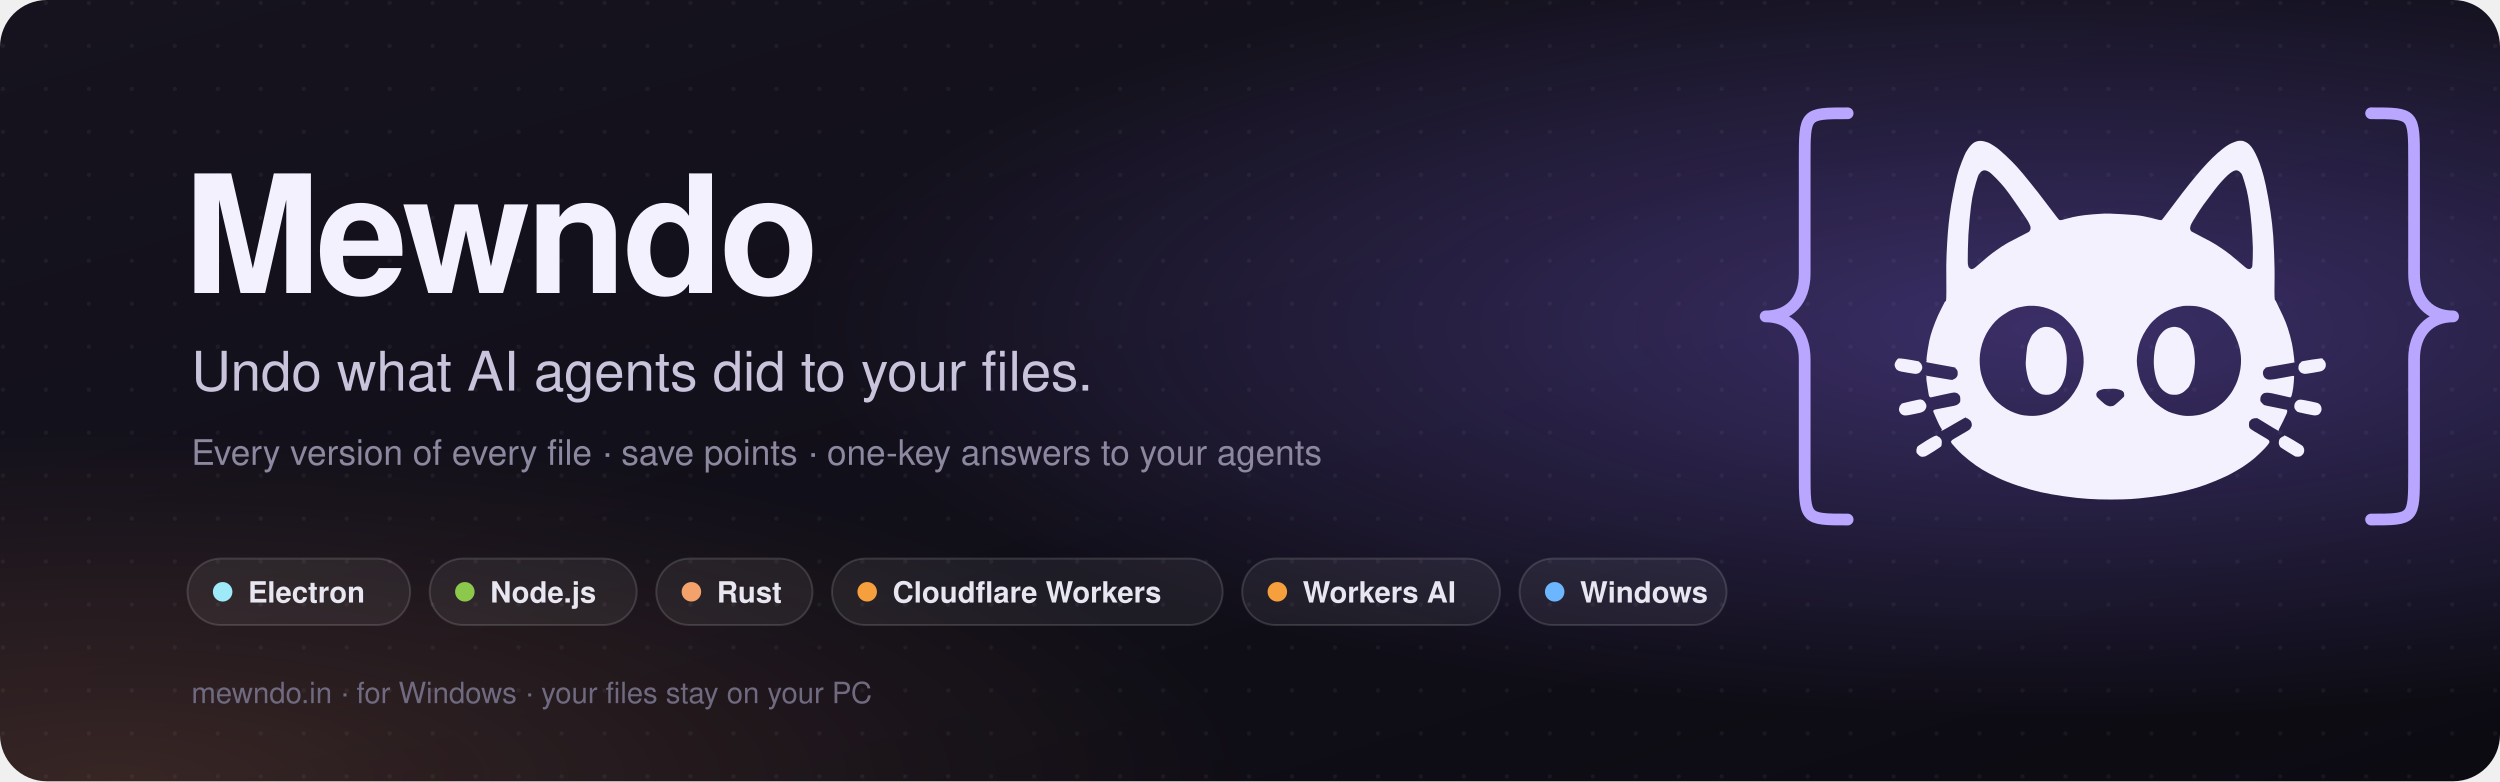
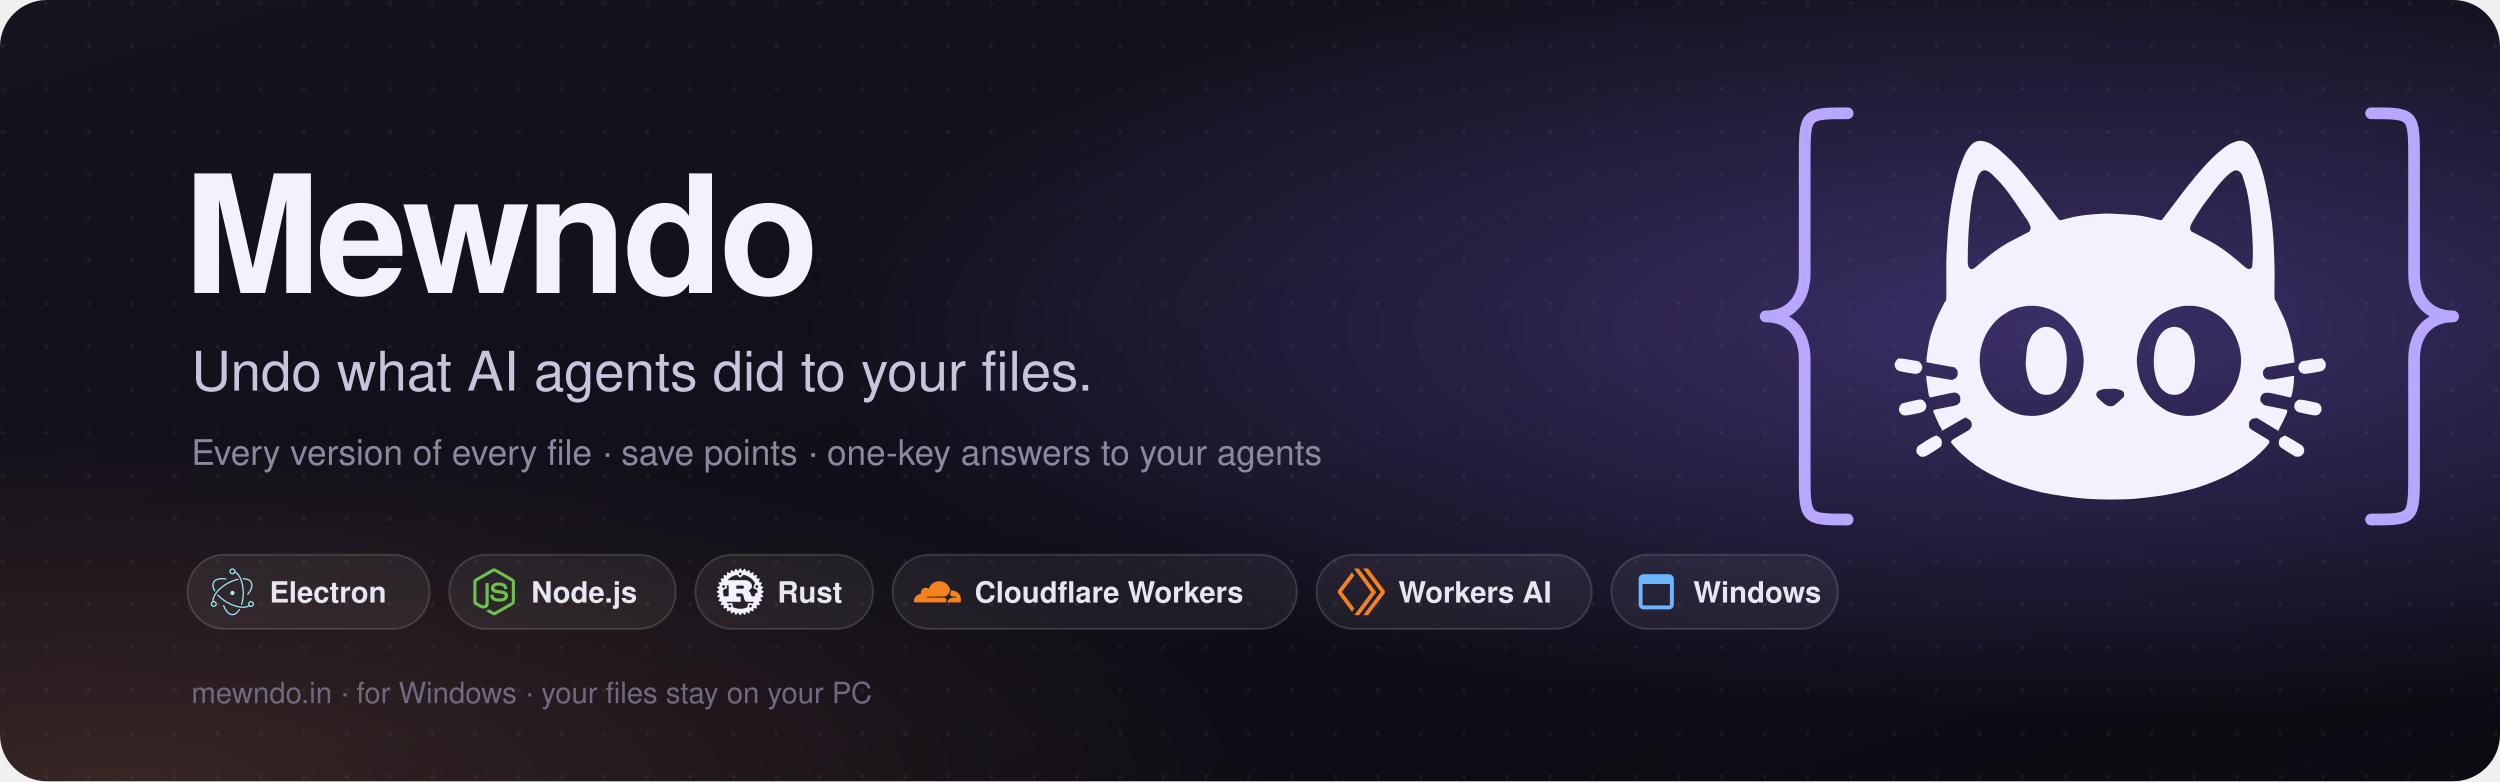
<svg xmlns="http://www.w3.org/2000/svg" width="1280" height="400" viewBox="0 0 1280 400" role="img" aria-label="Mewndo: undo what AI agents did to your files. Built with Electron, Node.js, Rust, Cloudflare Workers and Workers AI, for Windows.">
  <defs>
    <linearGradient id="bg" x1="0" y1="0" x2="1" y2="1">
      <stop offset="0" stop-color="#16131f" />
      <stop offset="1" stop-color="#0c0b12" />
    </linearGradient>
    <radialGradient id="glow" cx="0.82" cy="0.42" r="0.5">
      <stop offset="0" stop-color="#8b6cff" stop-opacity="0.35" />
      <stop offset="1" stop-color="#8b6cff" stop-opacity="0" />
    </radialGradient>
    <radialGradient id="glow2" cx="0.05" cy="1" r="0.45">
      <stop offset="0" stop-color="#ff9a62" stop-opacity="0.16" />
      <stop offset="1" stop-color="#ff9a62" stop-opacity="0" />
    </radialGradient>
    <pattern id="dots" width="22" height="22" patternUnits="userSpaceOnUse">
      <circle cx="1.5" cy="1.5" r="1.1" fill="#ffffff" fill-opacity="0.05" />
    </pattern>
  </defs>
  <rect width="1280" height="400" rx="24" fill="url(#bg)" />
  <rect width="1280" height="400" rx="24" fill="url(#dots)" />
  <rect width="1280" height="400" rx="24" fill="url(#glow)" />
  <rect width="1280" height="400" rx="24" fill="url(#glow2)" />
  <g transform="translate(968 58)">
    <path d="M-22 0 C-44 0 -44 0 -44 24 L-44 82 C-44 96 -52 104 -64 104 C-52 104 -44 112 -44 126 L-44 184 C-44 208 -44 208 -22 208" fill="none" stroke="#b9a6ff" stroke-width="6" stroke-linecap="round" stroke-linejoin="round" />
    <path d="M246 0 C268 0 268 0 268 24 L268 82 C268 96 276 104 288 104 C276 104 268 112 268 126 L268 184 C268 208 268 208 246 208" fill="none" stroke="#b9a6ff" stroke-width="6" stroke-linecap="round" stroke-linejoin="round" />
    <g transform="translate(0 0) translate(0 12) scale(0.22)" fill="#f4f1ff">
      <path fill-rule="evenodd" d="M907.0 701.5C905.2 703.2 904.6 704.8 904.0 707.0C903.4 709.2 903.2 712.4 903.5 714.5C903.8 716.6 904.4 717.8 905.5 719.5C906.6 721.2 904.6 720.8 910.0 724.5C915.4 728.2 932.3 738.7 938.0 742.0C943.7 745.3 941.5 744.2 944.0 744.5C946.5 744.8 950.4 744.9 953.0 744.0C955.6 743.1 958.0 740.7 959.5 739.0C961.0 737.3 961.5 735.8 962.0 734.0C962.5 732.2 962.7 730.2 962.5 728.5C962.3 726.8 962.2 725.4 961.0 723.5C959.8 721.6 961.7 721.4 955.0 717.0C948.3 712.6 927.8 700.3 921.0 697.0C914.2 693.7 916.8 696.2 914.5 697.0C912.2 697.8 908.8 699.8 907.0 701.5ZM116.5 702.5C115.2 700.8 113.5 698.9 111.0 698.0C108.5 697.1 108.9 693.7 101.5 697.0C94.1 700.3 73.2 713.3 66.5 718.0C59.8 722.7 62.1 722.7 61.0 725.0C59.9 727.3 59.9 730.0 60.0 732.0C60.1 734.0 59.9 735.0 61.5 737.0C63.1 739.0 66.8 742.8 69.5 744.0C72.2 745.2 75.1 745.1 78.0 744.5C80.9 743.9 80.9 744.1 87.0 740.5C93.1 736.9 109.2 726.9 114.5 723.0C119.8 719.1 117.8 719.5 118.5 717.0C119.2 714.5 119.3 710.4 119.0 708.0C118.7 705.6 117.8 704.2 116.5 702.5ZM940.5 621.0C939.5 623.5 939.3 627.2 939.5 629.5C939.7 631.8 940.5 632.9 941.5 634.5C942.5 636.1 943.9 637.8 945.5 639.0C947.1 640.2 944.9 640.0 951.0 641.5C957.1 643.0 975.2 646.9 982.0 648.0C988.8 649.1 989.3 648.5 992.0 648.0C994.7 647.5 996.2 646.8 998.0 645.0C999.8 643.2 1001.8 639.9 1002.5 637.5C1003.2 635.1 1002.8 632.5 1002.5 630.5C1002.2 628.5 1001.2 626.8 1000.5 625.5C999.8 624.2 999.6 623.6 998.0 622.5C996.4 621.4 996.9 620.6 991.0 619.0C985.1 617.4 969.0 614.2 962.5 613.0C956.0 611.8 954.8 611.8 952.0 612.0C949.2 612.2 947.4 613.0 945.5 614.5C943.6 616.0 941.5 618.5 940.5 621.0ZM82.5 622.5C81.5 620.0 78.8 616.2 77.0 614.5C75.2 612.8 73.6 612.4 71.5 612.0C69.4 611.6 71.5 610.7 64.5 612.0C57.5 613.3 36.2 618.2 29.5 620.0C22.8 621.8 25.9 621.8 24.5 623.0C23.1 624.2 21.8 625.3 21.0 627.5C20.2 629.7 19.2 633.4 19.5 636.0C19.8 638.6 21.3 641.2 22.5 643.0C23.7 644.8 25.0 645.6 26.5 646.5C28.0 647.4 29.0 648.2 31.5 648.5C34.0 648.8 35.8 648.9 41.5 648.0C47.2 647.1 60.6 644.2 66.0 643.0C71.4 641.8 71.8 641.6 74.0 640.5C76.2 639.4 78.0 638.3 79.5 636.5C81.0 634.7 82.5 631.8 83.0 629.5C83.5 627.2 83.5 625.0 82.5 622.5ZM1012.5 527.5C1012.1 525.4 1011.1 523.6 1010.0 522.0C1008.9 520.4 1007.6 519.0 1006.0 518.0C1004.4 517.0 1008.0 515.3 1000.5 516.0C993.0 516.7 968.6 520.5 961.0 522.0C953.4 523.5 956.8 523.7 955.0 525.0C953.2 526.3 951.5 527.7 950.5 530.0C949.5 532.3 948.8 536.3 949.0 539.0C949.2 541.7 950.8 544.2 952.0 546.0C953.2 547.8 954.4 548.6 956.0 549.5C957.6 550.4 959.3 551.2 961.5 551.5C963.7 551.8 962.8 552.3 969.0 551.5C975.2 550.7 992.4 547.8 998.5 546.5C1004.6 545.2 1003.6 545.1 1005.5 544.0C1007.4 542.9 1008.8 541.6 1010.0 540.0C1011.2 538.4 1012.1 536.6 1012.5 534.5C1012.9 532.4 1012.9 529.6 1012.5 527.5ZM10.0 527.0C9.2 529.2 9.1 530.8 9.5 533.0C9.9 535.2 11.3 538.2 12.5 540.0C13.7 541.8 14.5 542.4 16.5 543.5C18.5 544.6 18.2 545.2 24.5 546.5C30.8 547.8 47.8 550.7 54.0 551.5C60.2 552.3 59.2 552.0 61.5 551.5C63.8 551.0 66.1 550.2 68.0 548.5C69.9 546.8 72.1 543.2 73.0 541.0C73.9 538.8 73.8 537.1 73.5 535.0C73.2 532.9 72.1 530.2 71.0 528.5C69.9 526.8 68.6 525.6 67.0 524.5C65.4 523.4 68.9 523.4 61.5 522.0C54.1 520.6 30.3 516.4 22.5 516.0C14.7 515.6 16.6 517.7 14.5 519.5C12.4 521.3 10.8 524.8 10.0 527.0ZM834.0 17.5C830.3 14.2 825.6 11.8 822.0 10.5C818.4 9.2 815.5 9.4 812.5 9.5C809.5 9.6 808.6 9.3 804.0 11.0C799.4 12.7 792.2 15.0 785.0 19.5C777.8 24.0 769.1 30.9 761.0 38.0C752.9 45.1 744.9 53.1 736.5 62.0C728.1 70.9 720.2 79.9 710.5 91.5C700.8 103.1 691.1 115.2 678.5 131.5C665.9 147.8 643.2 178.7 635.0 189.0C626.8 199.3 631.3 192.8 629.5 193.5C627.7 194.2 628.9 194.5 624.0 193.5C619.1 192.5 608.9 189.3 600.0 187.5C591.1 185.7 585.2 183.9 570.5 182.5C555.8 181.1 525.8 179.5 512.0 179.0C498.2 178.5 497.6 178.9 487.5 179.5C477.4 180.1 462.0 181.2 451.5 182.5C441.0 183.8 433.2 185.2 424.5 187.0C415.8 188.8 404.7 192.4 399.5 193.5C394.3 194.6 395.5 194.4 393.5 193.5C391.5 192.6 395.8 198.4 387.5 188.0C379.2 177.6 357.5 148.2 344.0 131.0C330.5 113.8 316.7 96.6 306.5 84.5C296.3 72.4 291.9 67.5 283.0 58.5C274.1 49.5 261.2 37.4 253.0 30.5C244.8 23.6 238.2 19.9 233.5 17.0C228.8 14.1 228.3 14.2 225.0 13.0C221.7 11.8 216.9 10.5 213.5 10.0C210.1 9.5 207.2 9.7 204.5 10.0C201.8 10.3 199.7 11.1 197.5 12.0C195.3 12.9 193.7 13.8 191.5 15.5C189.3 17.2 186.8 19.7 184.5 22.5C182.2 25.3 179.7 28.9 177.5 32.5C175.3 36.1 174.6 36.7 171.5 44.0C168.4 51.3 162.4 66.0 159.0 76.5C155.6 87.0 154.0 93.3 151.0 107.0C148.0 120.7 143.7 142.4 141.0 158.5C138.3 174.6 136.6 188.4 135.0 203.5C133.4 218.6 132.4 233.1 131.5 249.0C130.6 264.9 129.8 278.1 129.5 299.0C129.2 319.9 130.2 360.1 129.5 374.5C128.8 388.9 128.7 378.7 125.5 385.5C122.3 392.3 115.1 405.2 110.5 415.5C105.9 425.8 101.4 437.1 98.0 447.0C94.6 456.9 92.3 464.2 90.0 475.0C87.7 485.8 85.0 504.2 84.0 512.0C83.0 519.8 83.5 519.8 84.0 522.0C84.5 524.2 76.9 523.2 87.0 525.5C97.1 527.8 133.8 533.8 144.5 536.0C155.2 538.2 149.2 537.5 151.0 539.0C152.8 540.5 154.7 542.6 155.5 545.0C156.3 547.4 156.2 551.3 156.0 553.5C155.8 555.7 155.4 556.5 154.5 558.0C153.6 559.5 152.1 561.3 150.5 562.5C148.9 563.7 147.0 564.5 145.0 565.0C143.0 565.5 148.5 566.9 138.5 565.5C128.5 564.1 94.2 557.8 85.0 556.5C75.8 555.2 83.8 556.2 83.5 558.0C83.2 559.8 82.7 560.6 83.5 567.5C84.3 574.4 87.4 593.4 88.5 599.5C89.6 605.6 89.4 602.9 90.0 604.0C90.6 605.1 90.9 605.7 92.0 606.0C93.1 606.3 88.1 607.7 96.5 606.0C104.9 604.3 133.0 597.6 142.5 596.0C152.0 594.4 151.1 596.1 153.5 596.5C155.9 596.9 155.7 597.2 157.0 598.5C158.3 599.8 160.7 601.7 161.5 604.5C162.3 607.3 162.3 612.9 162.0 615.5C161.7 618.1 160.5 618.8 159.5 620.0C158.5 621.2 158.2 621.9 156.0 623.0C153.8 624.1 154.9 624.6 146.5 626.5C138.1 628.4 113.2 632.7 105.5 634.5C97.8 636.3 100.9 636.3 100.0 637.5C99.1 638.7 97.9 636.2 100.0 641.5C102.1 646.8 109.3 663.0 112.5 669.5C115.7 676.0 117.4 678.2 119.0 680.5C120.6 682.8 113.5 687.2 122.0 683.0C130.5 678.8 161.0 660.2 170.0 655.5C179.0 650.8 174.4 654.9 176.0 655.0C177.6 655.1 177.8 654.8 179.5 656.0C181.2 657.2 184.9 659.5 186.5 662.0C188.1 664.5 189.1 668.2 189.0 671.0C188.9 673.8 187.5 676.3 186.0 678.5C184.5 680.7 186.4 679.9 180.0 684.0C173.6 688.1 154.0 698.9 147.5 703.0C141.0 707.1 142.1 707.2 141.0 708.5C139.9 709.8 140.4 709.7 141.0 711.0C141.6 712.3 140.2 711.8 144.5 716.5C148.8 721.2 157.5 731.4 166.5 739.5C175.5 747.6 187.9 757.6 198.5 765.0C209.1 772.4 217.9 777.7 230.0 784.0C242.1 790.3 255.2 796.8 271.0 803.0C286.8 809.2 307.9 816.2 325.0 821.0C342.1 825.8 355.5 828.8 373.5 832.0C391.5 835.2 414.5 838.5 433.0 840.5C451.5 842.5 466.8 843.4 484.5 844.0C502.2 844.6 523.6 844.4 539.5 844.0C555.4 843.6 563.1 843.2 580.0 841.5C596.9 839.8 622.3 836.7 641.0 833.5C659.7 830.3 676.7 826.4 692.0 822.5C707.3 818.6 718.3 815.3 733.0 810.0C747.7 804.7 767.0 796.6 780.0 790.5C793.0 784.4 803.2 778.0 811.0 773.5C818.8 769.0 820.4 767.8 826.5 763.5C832.6 759.2 840.2 753.8 847.5 747.5C854.8 741.2 865.1 731.1 870.5 725.5C875.9 719.9 878.2 716.5 880.0 714.0C881.8 711.5 881.3 711.5 881.5 710.5C881.7 709.5 882.0 709.2 881.0 708.0C880.0 706.8 882.2 707.3 875.5 703.0C868.8 698.7 847.3 686.8 840.5 682.0C833.7 677.2 835.5 677.4 834.5 674.5C833.5 671.6 834.1 666.8 834.5 664.5C834.9 662.2 835.8 661.8 837.0 660.5C838.2 659.2 839.7 657.4 842.0 656.5C844.3 655.6 848.2 654.8 851.0 655.0C853.8 655.2 850.3 653.3 858.5 658.0C866.7 662.7 892.4 679.2 900.0 683.0C907.6 686.8 900.5 686.7 904.0 680.5C907.5 674.3 917.9 653.2 921.0 646.0C924.1 638.8 922.8 638.8 922.5 637.0C922.2 635.2 927.4 636.8 919.5 635.0C911.6 633.2 883.7 628.0 875.0 626.0C866.3 624.0 869.8 624.6 867.5 623.0C865.2 621.4 862.7 618.1 861.5 616.5C860.3 614.9 860.6 615.2 860.5 613.5C860.4 611.8 860.2 608.4 861.0 606.0C861.8 603.6 863.5 600.7 865.5 599.0C867.5 597.3 869.4 596.3 873.0 596.0C876.6 595.7 878.1 595.3 887.0 597.0C895.9 598.7 919.2 604.5 926.5 606.0C933.8 607.5 929.8 606.8 931.0 606.0C932.2 605.2 932.5 605.2 933.5 601.5C934.5 597.8 936.1 590.6 937.0 583.5C937.9 576.4 939.0 563.4 939.0 559.0C939.0 554.6 937.9 557.3 937.0 557.0C936.1 556.7 941.0 555.8 933.5 557.0C926.0 558.2 901.2 563.2 892.0 564.5C882.8 565.8 881.8 565.4 878.5 565.0C875.2 564.6 873.7 563.2 872.0 562.0C870.3 560.8 869.4 559.8 868.5 558.0C867.6 556.2 866.8 553.5 866.5 551.5C866.2 549.5 866.7 547.5 867.0 546.0C867.3 544.5 867.7 543.7 868.5 542.5C869.3 541.3 870.3 540.1 872.0 539.0C873.7 537.9 867.8 538.2 878.5 536.0C889.2 533.8 925.9 528.2 936.0 526.0C946.1 523.8 938.5 524.2 939.0 522.5C939.5 520.8 939.8 522.3 939.0 515.5C938.2 508.7 936.4 493.1 934.0 481.5C931.6 469.9 927.9 456.6 924.5 446.0C921.1 435.4 918.0 428.2 913.5 418.0C909.0 407.8 900.8 392.2 897.5 384.5C894.2 376.8 894.2 385.0 893.5 372.0C892.8 359.0 894.0 329.8 893.5 306.5C893.0 283.2 892.1 254.6 890.5 232.5C888.9 210.4 886.9 194.0 884.0 174.0C881.1 154.0 876.4 128.8 873.0 112.5C869.6 96.2 866.6 86.2 863.5 76.0C860.4 65.8 857.8 58.7 854.5 51.0C851.2 43.3 847.4 35.6 844.0 30.0C840.6 24.4 837.7 20.8 834.0 17.5ZM479.0 597.5C479.7 595.8 481.0 593.5 483.0 592.0C485.0 590.5 488.3 589.3 491.0 588.5C493.7 587.7 494.4 587.3 499.0 587.0C503.6 586.7 513.8 586.4 518.5 586.5C523.2 586.6 524.3 586.8 527.5 587.5C530.7 588.2 535.0 589.2 537.5 590.5C540.0 591.8 541.5 593.0 542.5 595.0C543.5 597.0 543.7 600.6 543.5 602.5C543.3 604.4 545.1 602.9 541.5 606.5C537.9 610.1 526.5 620.6 522.0 624.0C517.5 627.4 516.8 626.5 514.5 627.0C512.2 627.5 510.8 627.8 508.0 627.0C505.2 626.2 502.3 625.2 498.0 622.0C493.7 618.8 485.2 610.8 482.0 607.5C478.8 604.2 479.5 603.7 479.0 602.0C478.5 600.3 478.3 599.2 479.0 597.5ZM687.0 393.5C693.1 393.4 703.8 393.4 711.5 394.5C719.2 395.6 726.5 397.8 733.0 400.0C739.5 402.2 743.9 404.1 750.5 408.0C757.1 411.9 765.6 417.2 772.5 423.5C779.4 429.8 786.8 438.8 792.0 446.0C797.2 453.2 800.3 459.6 803.5 466.5C806.7 473.4 809.2 481.6 811.0 487.5C812.8 493.4 813.2 496.8 814.0 502.0C814.8 507.2 815.5 512.0 815.5 518.5C815.5 525.0 815.3 533.0 814.0 541.0C812.7 549.0 810.4 558.3 807.5 566.5C804.6 574.7 800.5 583.1 796.5 590.0C792.5 596.9 787.8 602.8 783.5 608.0C779.2 613.2 776.1 616.4 770.5 621.0C764.9 625.6 757.5 631.4 750.0 635.5C742.5 639.6 733.4 643.2 725.5 645.5C717.6 647.8 710.1 648.9 702.5 649.5C694.9 650.1 687.9 650.1 680.0 649.0C672.1 647.9 661.9 645.2 655.0 643.0C648.1 640.8 644.7 639.2 638.5 635.5C632.3 631.8 623.2 625.2 618.0 621.0C612.8 616.8 611.0 614.4 607.5 610.5C604.0 606.6 600.8 603.4 597.0 597.5C593.2 591.6 587.7 581.8 584.5 575.0C581.3 568.2 579.8 563.8 578.0 556.5C576.2 549.2 574.2 539.0 573.5 531.5C572.8 524.0 572.7 519.4 573.5 511.5C574.3 503.6 576.1 492.5 578.5 484.0C580.9 475.5 583.9 468.2 588.0 460.5C592.1 452.8 597.7 444.2 603.0 437.5C608.3 430.8 614.2 425.3 620.0 420.5C625.8 415.7 631.2 412.0 637.5 408.5C643.8 405.0 651.2 401.8 657.5 399.5C663.8 397.2 670.1 396.0 675.0 395.0C679.9 394.0 680.9 393.6 687.0 393.5ZM658.5 442.5C654.5 442.8 649.5 444.2 646.0 445.5C642.5 446.8 640.2 448.4 637.5 450.5C634.8 452.6 632.2 455.3 630.0 458.0C627.8 460.7 625.8 463.2 624.0 466.5C622.2 469.8 620.4 474.0 619.0 478.0C617.6 482.0 616.5 485.2 615.5 490.5C614.5 495.8 613.5 503.2 613.0 509.5C612.5 515.8 612.3 522.2 612.5 528.0C612.7 533.8 613.2 539.2 614.0 544.5C614.8 549.8 615.7 554.7 617.0 559.5C618.3 564.3 620.2 569.6 622.0 573.5C623.8 577.4 625.2 580.0 627.5 583.0C629.8 586.0 632.6 589.1 635.5 591.5C638.4 593.9 642.2 596.1 645.0 597.5C647.8 598.9 649.2 599.5 652.5 600.0C655.8 600.5 661.3 600.8 665.0 600.5C668.7 600.2 671.6 599.2 674.5 598.0C677.4 596.8 679.5 595.8 682.5 593.5C685.5 591.2 690.2 586.5 692.5 584.0C694.8 581.5 694.5 581.5 696.0 578.5C697.5 575.5 699.8 571.1 701.5 566.0C703.2 560.9 704.9 554.2 706.0 548.0C707.1 541.8 707.7 534.3 708.0 529.0C708.3 523.7 708.3 521.4 708.0 516.0C707.7 510.6 706.8 501.7 706.0 496.5C705.2 491.3 704.8 489.2 703.5 485.0C702.2 480.8 700.5 475.3 698.5 471.0C696.5 466.7 694.9 462.9 691.5 459.0C688.1 455.1 681.6 450.0 678.0 447.5C674.4 445.0 673.2 444.8 670.0 444.0C666.8 443.2 662.5 442.2 658.5 442.5ZM321.5 393.5C329.0 393.1 337.0 393.4 344.5 394.5C352.0 395.6 359.4 397.5 366.5 400.0C373.6 402.5 380.6 405.8 387.0 409.5C393.4 413.2 398.8 416.8 405.0 422.5C411.2 428.2 418.6 436.2 424.0 443.5C429.4 450.8 433.9 458.7 437.5 466.5C441.1 474.3 443.6 482.4 445.5 490.5C447.4 498.6 448.5 507.6 449.0 515.0C449.5 522.4 449.3 527.7 448.5 535.0C447.7 542.3 446.3 551.1 444.0 559.0C441.7 566.9 438.6 574.8 434.5 582.5C430.4 590.2 424.8 598.8 419.5 605.5C414.2 612.2 408.4 617.5 402.5 622.5C396.6 627.5 390.8 631.8 384.0 635.5C377.2 639.2 369.3 642.7 361.5 645.0C353.7 647.3 345.5 648.9 337.0 649.5C328.5 650.1 318.4 649.6 310.5 648.5C302.6 647.4 296.3 645.5 289.5 643.0C282.7 640.5 276.2 637.6 269.5 633.5C262.8 629.4 255.1 623.4 249.5 618.5C243.9 613.6 240.8 610.3 236.0 604.0C231.2 597.7 225.1 588.6 221.0 580.5C216.9 572.4 213.8 563.8 211.5 555.5C209.2 547.2 208.1 538.8 207.5 530.5C206.9 522.2 207.1 514.1 208.0 506.0C208.9 497.9 210.6 489.8 213.0 482.0C215.4 474.2 218.6 466.3 222.5 459.0C226.4 451.7 231.6 444.2 236.5 438.0C241.4 431.8 245.8 427.2 252.0 422.0C258.2 416.8 267.8 410.7 274.0 407.0C280.2 403.3 285.2 401.7 289.5 400.0C293.8 398.3 294.2 398.1 299.5 397.0C304.8 395.9 314.0 393.9 321.5 393.5ZM362.0 442.5C358.7 442.5 355.7 443.0 352.5 444.0C349.3 445.0 346.5 446.0 343.0 448.5C339.5 451.0 334.2 456.2 331.5 459.0C328.8 461.8 328.8 462.2 327.0 465.5C325.2 468.8 322.6 474.7 321.0 479.0C319.4 483.3 318.6 483.9 317.5 491.5C316.4 499.1 314.8 515.8 314.5 524.5C314.2 533.2 315.2 538.0 316.0 544.0C316.8 550.0 318.3 556.1 319.5 560.5C320.7 564.9 321.4 566.9 323.0 570.5C324.6 574.1 326.8 578.7 329.0 582.0C331.2 585.3 333.7 588.0 336.5 590.5C339.3 593.0 343.0 595.4 346.0 597.0C349.0 598.6 351.0 599.4 354.5 600.0C358.0 600.6 363.3 600.8 367.0 600.5C370.7 600.2 373.4 599.2 376.5 598.0C379.6 596.8 383.1 594.7 385.5 593.0C387.9 591.3 388.8 590.6 391.0 588.0C393.2 585.4 396.2 581.9 398.5 577.5C400.8 573.1 403.4 566.4 405.0 561.5C406.6 556.6 407.2 555.7 408.0 548.0C408.8 540.3 410.2 525.6 410.0 515.5C409.8 505.4 407.8 494.5 406.5 487.5C405.2 480.5 403.5 477.3 402.0 473.5C400.5 469.7 399.1 467.2 397.5 464.5C395.9 461.8 395.2 460.2 392.5 457.5C389.8 454.8 384.8 450.2 381.5 448.0C378.2 445.8 375.8 444.9 372.5 444.0C369.2 443.1 365.3 442.5 362.0 442.5ZM802.0 78.5C803.9 78.0 805.0 78.2 806.5 78.5C808.0 78.8 809.5 79.4 811.0 80.5C812.5 81.6 814.2 83.2 815.5 85.0C816.8 86.8 816.8 85.1 819.0 91.5C821.2 97.9 825.8 112.2 828.5 123.5C831.2 134.8 833.1 145.3 835.0 159.0C836.9 172.7 838.7 188.9 840.0 205.5C841.3 222.1 842.7 243.1 843.0 258.5C843.3 273.9 842.6 290.2 842.0 298.0C841.4 305.8 840.6 303.8 839.5 305.5C838.4 307.2 836.8 307.7 835.5 308.0C834.2 308.3 833.8 308.2 832.0 307.5C830.2 306.8 831.9 309.0 825.0 303.5C818.1 298.0 800.1 282.1 790.5 274.5C780.9 266.9 775.2 263.2 767.5 258.0C759.8 252.8 754.8 249.5 744.0 243.5C733.2 237.5 710.6 226.3 703.0 222.0C695.4 217.7 699.5 219.0 698.5 217.5C697.5 216.0 696.8 215.5 697.0 213.0C697.2 210.5 697.5 207.6 700.0 202.5C702.5 197.4 707.3 189.8 712.0 182.5C716.7 175.2 720.9 168.4 728.0 158.5C735.1 148.6 747.6 131.9 754.5 123.0C761.4 114.1 764.6 110.5 769.5 105.0C774.4 99.5 779.8 93.9 784.0 90.0C788.2 86.1 792.0 83.4 795.0 81.5C798.0 79.6 800.1 79.0 802.0 78.5ZM221.0 78.5C222.9 78.9 225.0 79.5 227.5 81.0C230.0 82.5 231.2 82.9 236.0 87.5C240.8 92.1 249.8 100.8 256.5 108.5C263.2 116.2 266.8 120.0 276.5 133.5C286.2 147.0 307.2 177.7 315.0 189.5C322.8 201.3 321.8 201.1 323.5 204.5C325.2 207.9 325.2 208.2 325.5 210.0C325.8 211.8 325.8 213.5 325.5 215.0C325.2 216.5 324.8 217.6 323.5 219.0C322.2 220.4 326.3 218.9 318.0 223.5C309.7 228.1 285.1 240.0 273.5 246.5C261.9 253.0 256.3 257.1 248.5 262.5C240.7 267.9 234.8 272.2 226.5 279.0C218.2 285.8 204.4 298.2 198.5 303.0C192.6 307.8 192.9 306.7 191.0 307.5C189.1 308.3 188.4 308.5 187.0 308.0C185.6 307.5 183.5 305.6 182.5 304.5C181.5 303.4 181.5 304.2 181.0 301.5C180.5 298.8 179.5 300.2 179.5 288.0C179.5 275.8 179.8 248.9 181.0 228.0C182.2 207.1 184.9 179.5 187.0 162.5C189.1 145.5 190.8 137.6 193.5 126.0C196.2 114.4 200.9 99.5 203.0 93.0C205.1 86.5 204.7 89.0 206.0 87.0C207.3 85.0 209.3 82.4 211.0 81.0C212.7 79.6 214.3 78.9 216.0 78.5C217.7 78.1 219.1 78.1 221.0 78.5Z" />
    </g>
  </g>
  <text x="94" y="150" font-family="'Segoe UI', -apple-system, BlinkMacSystemFont, Helvetica, Arial, sans-serif" font-size="84" font-weight="800" letter-spacing="-2" fill="#f4f1ff">Mewndo</text>
  <text x="98" y="200" font-family="'Segoe UI', -apple-system, BlinkMacSystemFont, Helvetica, Arial, sans-serif" font-size="28" font-weight="500" fill="#c9c3dc">Undo what AI agents did to your files.</text>
  <text x="98" y="238" font-family="'Segoe UI', -apple-system, BlinkMacSystemFont, Helvetica, Arial, sans-serif" font-size="18" fill="#8d879f">Every version of every file · save points · one-key answers to your agents</text>
-   <g transform="translate(96 286)">
-     <rect width="114" height="34" rx="17" fill="#ffffff" fill-opacity="0.06" stroke="#ffffff" stroke-opacity="0.14" />
-     <circle cx="18" cy="17" r="5" fill="#9feaf9" />
-     <text x="31" y="22.5" font-family="'Segoe UI', -apple-system, BlinkMacSystemFont, Helvetica, Arial, sans-serif" font-size="15" font-weight="600" fill="#e8e6f0">Electron</text>
+   <g transform="translate(96 284)">
+     <rect width="124" height="38" rx="19" fill="#ffffff" fill-opacity="0.06" stroke="#ffffff" stroke-opacity="0.14" />
+     <svg x="11" y="7" width="24" height="24" viewBox="0 0 24 24">
+       <path fill="#9feaf9" d="M12.011 0c-.85 0-1.539.689-1.539 1.539 0 .85.689 1.539 1.539 1.539.595 0 1.11-.338 1.366-.832 2.221 1.268 3.847 5.473 3.847 10.362 0 2.071-.289 4.056-.825 5.769a.322.322 0 0 0 .211.403.322.322 0 0 0 .403-.211c.556-1.776.854-3.825.854-5.96 0-5.193-1.772-9.686-4.321-11.003.001-.022.004-.044.004-.067 0-.85-.689-1.539-1.539-1.539zm0 .643a.896.896 0 1 1 0 1.792.896.896 0 1 1 0-1.792zm-5.486 4.305c-2.067.007-3.647.665-4.388 1.948-.738 1.277-.527 2.971.511 4.781a.322.322 0 0 0 .558-.32C2.271 9.727 2.089 8.266 2.694 7.218c.821-1.422 3.033-1.955 5.932-1.427a.322.322 0 0 0 .115-.633c-.784-.143-1.527-.212-2.216-.21zm11.052.018a.322.322 0 0 0-.008.643c1.834.024 3.156.596 3.75 1.626.819 1.419.18 3.595-1.718 5.837a.322.322 0 0 0 .038.454.322.322 0 0 0 .453-.038c2.054-2.426 2.771-4.866 1.784-6.574-.726-1.257-2.26-1.921-4.299-1.947zm-2.698.292a.323.323 0 0 0-.065.007c-1.857.398-3.833 1.175-5.731 2.271-4.57 2.638-7.592 6.495-7.36 9.372-.473.263-.793.766-.793 1.345 0 .85.689 1.539 1.539 1.539.85 0 1.539-.689 1.539-1.539 0-.85-.689-1.539-1.539-1.539-.038 0-.075.003-.113.006-.1-2.56 2.743-6.141 7.048-8.627 1.841-1.063 3.755-1.816 5.545-2.2a.322.322 0 0 0-.07-.636zm-2.879 6.236a1.119 1.119 0 0 0-.224.025c-.601.13-.983.723-.853 1.324.13.601.723.983 1.324.853.601-.13.983-.723.853-1.324-.114-.526-.582-.884-1.099-.879zM4.532 13.341a.321.321 0 0 0-.232.084.321.321 0 0 0-.021.454c1.268 1.394 2.916 2.701 4.795 3.786 4.415 2.549 9.106 3.285 11.561 1.839a1.53 1.53 0 0 0 .897.29c.85 0 1.539-.689 1.539-1.539 0-.85-.689-1.539-1.539-1.539-.85 0-1.539.689-1.539 1.539 0 .276.074.534.201.758-2.245 1.214-6.631.5-10.798-1.905-1.823-1.052-3.418-2.318-4.64-3.661a.321.321 0 0 0-.223-.105zm-2.063 4.017a.896.896 0 1 1 0 1.792.896.896 0 1 1 0-1.792zm19.062 0a.896.896 0 1 1 0 1.792.891.891 0 0 1-.586-.219c-.003-.004-.004-.008-.007-.012a.32.32 0 0 0-.096-.091.896.896 0 0 1 .689-1.469zm-14.005 1.368a.322.322 0 0 0-.321.43C8.279 22.154 10.036 24 12.011 24c1.441 0 2.773-.982 3.813-2.711a.322.322 0 0 0-.11-.441.322.322 0 0 0-.442.11c-.934 1.554-2.081 2.399-3.261 2.399-1.641 0-3.208-1.647-4.2-4.418a.322.322 0 0 0-.285-.213z" />
+     </svg>
+     <text x="42" y="24.5" font-family="'Segoe UI', -apple-system, BlinkMacSystemFont, Helvetica, Arial, sans-serif" font-size="15" font-weight="600" fill="#e8e6f0">Electron</text>
  </g>
-   <g transform="translate(220 286)">
-     <rect width="106" height="34" rx="17" fill="#ffffff" fill-opacity="0.06" stroke="#ffffff" stroke-opacity="0.14" />
-     <circle cx="18" cy="17" r="5" fill="#8cc84b" />
-     <text x="31" y="22.5" font-family="'Segoe UI', -apple-system, BlinkMacSystemFont, Helvetica, Arial, sans-serif" font-size="15" font-weight="600" fill="#e8e6f0">Node.js</text>
+   <g transform="translate(230 284)">
+     <rect width="116" height="38" rx="19" fill="#ffffff" fill-opacity="0.06" stroke="#ffffff" stroke-opacity="0.14" />
+     <svg x="11" y="7" width="24" height="24" viewBox="0 0 24 24">
+       <path fill="#6cc24a" d="M11.998,24c-0.321,0-0.641-0.084-0.922-0.247l-2.936-1.737c-0.438-0.245-0.224-0.332-0.08-0.383 c0.585-0.203,0.703-0.25,1.328-0.604c0.065-0.037,0.151-0.023,0.218,0.017l2.256,1.339c0.082,0.045,0.197,0.045,0.272,0l8.795-5.076 c0.082-0.047,0.134-0.141,0.134-0.238V6.921c0-0.099-0.053-0.192-0.137-0.242l-8.791-5.072c-0.081-0.047-0.189-0.047-0.271,0 L3.075,6.68C2.99,6.729,2.936,6.825,2.936,6.921v10.15c0,0.097,0.054,0.189,0.139,0.235l2.409,1.392 c1.307,0.654,2.108-0.116,2.108-0.89V7.787c0-0.142,0.114-0.253,0.256-0.253h1.115c0.139,0,0.255,0.112,0.255,0.253v10.021 c0,1.745-0.95,2.745-2.604,2.745c-0.508,0-0.909,0-2.026-0.551L2.28,18.675c-0.57-0.329-0.922-0.945-0.922-1.604V6.921 c0-0.659,0.353-1.275,0.922-1.603l8.795-5.082c0.557-0.315,1.296-0.315,1.848,0l8.794,5.082c0.57,0.329,0.924,0.944,0.924,1.603 v10.15c0,0.659-0.354,1.273-0.924,1.604l-8.794,5.078C12.643,23.916,12.324,24,11.998,24z M19.099,13.993 c0-1.9-1.284-2.406-3.987-2.763c-2.731-0.361-3.009-0.548-3.009-1.187c0-0.528,0.235-1.233,2.258-1.233 c1.807,0,2.473,0.389,2.747,1.607c0.024,0.115,0.129,0.199,0.247,0.199h1.141c0.071,0,0.138-0.031,0.186-0.081 c0.048-0.054,0.074-0.123,0.067-0.196c-0.177-2.098-1.571-3.076-4.388-3.076c-2.508,0-4.004,1.058-4.004,2.833 c0,1.925,1.488,2.457,3.895,2.695c2.88,0.282,3.103,0.703,3.103,1.269c0,0.983-0.789,1.402-2.642,1.402 c-2.327,0-2.839-0.584-3.011-1.742c-0.02-0.124-0.126-0.215-0.253-0.215h-1.137c-0.141,0-0.254,0.112-0.254,0.253 c0,1.482,0.806,3.248,4.655,3.248C17.501,17.007,19.099,15.91,19.099,13.993z" />
+     </svg>
+     <text x="42" y="24.5" font-family="'Segoe UI', -apple-system, BlinkMacSystemFont, Helvetica, Arial, sans-serif" font-size="15" font-weight="600" fill="#e8e6f0">Node.js</text>
  </g>
-   <g transform="translate(336 286)">
-     <rect width="80" height="34" rx="17" fill="#ffffff" fill-opacity="0.06" stroke="#ffffff" stroke-opacity="0.14" />
-     <circle cx="18" cy="17" r="5" fill="#f4a26b" />
-     <text x="31" y="22.5" font-family="'Segoe UI', -apple-system, BlinkMacSystemFont, Helvetica, Arial, sans-serif" font-size="15" font-weight="600" fill="#e8e6f0">Rust</text>
+   <g transform="translate(356 284)">
+     <rect width="91" height="38" rx="19" fill="#ffffff" fill-opacity="0.06" stroke="#ffffff" stroke-opacity="0.14" />
+     <svg x="11" y="7" width="24" height="24" viewBox="0 0 24 24">
+       <path fill="#f4f1ff" d="M23.835 11.703l-1.007-.624a13.727 13.727 0 00-.028-.294l.866-.807a.348.348 0 00-.115-.578l-1.107-.414a8.496 8.496 0 00-.087-.286l.69-.959a.346.346 0 00-.226-.545l-1.166-.189a9.357 9.357 0 00-.141-.262l.49-1.076a.344.344 0 00-.027-.336.349.349 0 00-.301-.154l-1.185.042a6.744 6.744 0 00-.187-.227l.272-1.153a.347.347 0 00-.417-.417l-1.153.272a14.018 14.018 0 00-.228-.187l.042-1.185a.344.344 0 00-.49-.328l-1.076.491c-.087-.048-.174-.095-.262-.141l-.19-1.167A.348.348 0 0016.256.955l-.96.691a8.487 8.487 0 00-.285-.086l-.414-1.107a.348.348 0 00-.578-.115l-.807.867a9.294 9.294 0 00-.294-.028L12.295.168a.346.346 0 00-.589 0l-.624 1.007a13.738 13.738 0 00-.294.028L9.98.337a.346.346 0 00-.578.115l-.414 1.107c-.096.027-.19.057-.285.086L7.744.955a.348.348 0 00-.545.226L7.009 2.348a9.357 9.357 0 00-.262.141l-1.076-.491a.346.346 0 00-.49.328l.042 1.185a7.983 7.983 0 00-.228.187L3.841 3.425a.347.347 0 00-.417.417l.271 1.153c-.063.075-.126.151-.186.227l-1.185-.042a.346.346 0 00-.328.49l.491 1.076a9.167 9.167 0 00-.141.262l-1.166.189a.348.348 0 00-.226.545l.69.959a13.303 13.303 0 00-.087.285l-1.107.414a.348.348 0 00-.116.578l.866.807a9.294 9.294 0 00-.028.293l-1.007.624a.344.344 0 000 .589l1.007.624c.008.098.018.196.028.294l-.866.808a.346.346 0 00.116.578l1.107.414c.027.096.057.191.087.285l-.69.959a.345.345 0 00.227.545l1.166.189c.046.088.092.175.141.262l-.491 1.076a.346.346 0 00.328.49l1.183-.042c.062.077.123.153.187.228l-.271 1.154a.346.346 0 00.417.416l1.153-.271c.075.064.151.126.228.186l-.042 1.185a.344.344 0 00.49.327l1.076-.49c.087.049.174.095.262.141l.19 1.166a.348.348 0 00.545.227l.959-.69a9.299 9.299 0 00.285.087l.414 1.107a.345.345 0 00.578.115l.808-.866c.097.011.195.02.294.029l.624 1.007a.347.347 0 00.589 0l.624-1.007c.098-.009.196-.018.294-.029l.807.866a.348.348 0 00.578-.115l.414-1.107a8.463 8.463 0 00.285-.087l.959.69a.345.345 0 00.545-.227l.19-1.166c.088-.046.175-.093.262-.141l1.076.49a.347.347 0 00.49-.327l-.042-1.185a6.727 6.727 0 00.227-.186l1.153.271a.347.347 0 00.417-.416l-.271-1.154c.063-.075.126-.151.186-.228l1.185.042a.344.344 0 00.328-.49l-.49-1.076c.048-.087.095-.174.141-.262l1.166-.189a.348.348 0 00.226-.545l-.69-.959.087-.285 1.107-.414a.346.346 0 00.115-.578l-.866-.808c.01-.097.02-.195.028-.294l1.007-.624a.344.344 0 000-.589zm-6.741 8.355a.714.714 0 01.299-1.396.714.714 0 11-.3 1.396zm-.342-2.314a.649.649 0 00-.771.5l-.357 1.669c-1.103.501-2.329.779-3.619.779a8.737 8.737 0 01-3.695-.814l-.357-1.668a.648.648 0 00-.771-.499l-1.473.316a8.722 8.722 0 01-.761-.898h7.168c.081 0 .136-.014.136-.088v-2.536c0-.074-.054-.088-.136-.088h-2.097v-1.608h2.268c.206 0 1.107.059 1.394 1.209.09.353.287 1.504.423 1.873.135.413.683 1.238 1.268 1.238h3.572a.749.749 0 00.13-.013 8.787 8.787 0 01-.812.953zM6.837 20.024a.714.714 0 11-.3-1.396.714.714 0 01.3 1.396zM4.118 8.997a.714.714 0 11-1.304.579.714.714 0 011.304-.579zm-.835 1.981l1.535-.682a.65.65 0 00.33-.859l-.316-.715h1.243v5.603H3.567a8.775 8.775 0 01-.283-3.348zm6.734-.544V8.784h2.96c.153 0 1.079.177 1.079.87 0 .575-.711.781-1.295.781zm10.757 1.486c0 .219-.008.436-.024.651h-.9c-.09 0-.127.059-.127.148v.413c0 .973-.549 1.185-1.03 1.238-.458.052-.965-.191-1.028-.472-.27-1.519-.72-1.844-1.431-2.403.882-.56 1.799-1.386 1.799-2.491 0-1.194-.819-1.946-1.377-2.315-.782-.516-1.649-.62-1.883-.62H5.468a8.765 8.765 0 014.907-2.77l1.097 1.151a.648.648 0 00.918.021l1.227-1.174a8.775 8.775 0 016.004 4.276l-.84 1.898a.652.652 0 00.33.859l1.618.719c.028.287.043.577.043.872zm-9.301-9.599a.713.713 0 11.984 1.032.714.714 0 01-.984-1.032zm8.339 6.71a.711.711 0 01.94-.362.714.714 0 11-.941.363z" />
+     </svg>
+     <text x="42" y="24.5" font-family="'Segoe UI', -apple-system, BlinkMacSystemFont, Helvetica, Arial, sans-serif" font-size="15" font-weight="600" fill="#e8e6f0">Rust</text>
  </g>
-   <g transform="translate(426 286)">
-     <rect width="200" height="34" rx="17" fill="#ffffff" fill-opacity="0.06" stroke="#ffffff" stroke-opacity="0.14" />
-     <circle cx="18" cy="17" r="5" fill="#f6a03d" />
-     <text x="31" y="22.5" font-family="'Segoe UI', -apple-system, BlinkMacSystemFont, Helvetica, Arial, sans-serif" font-size="15" font-weight="600" fill="#e8e6f0">Cloudflare Workers</text>
+   <g transform="translate(457 284)">
+     <rect width="207" height="38" rx="19" fill="#ffffff" fill-opacity="0.06" stroke="#ffffff" stroke-opacity="0.14" />
+     <svg x="11" y="7" width="24" height="24" viewBox="0 0 24 24">
+       <path fill="#f6821f" d="M16.509 16.845c.147-.507.091-.971-.155-1.315-.225-.316-.605-.499-1.062-.52l-8.659-.112a.156.156 0 0 1-.133-.071c-.028-.042-.035-.099-.021-.155.028-.084.112-.148.204-.156l8.736-.112c1.035-.049 2.16-.887 2.554-1.914l.499-1.301c.021-.056.029-.113.015-.168-.562-2.546-2.835-4.445-5.55-4.445-2.504 0-4.628 1.618-5.388 3.861-.493-.366-1.119-.562-1.794-.499-1.203.119-2.167 1.083-2.286 2.286-.028.31-.007.613.064.894C1.568 13.171 0 14.775 0 16.752c0 .175.014.351.035.527.014.083.084.147.169.147h15.981c.091 0 .176-.065.203-.155l.12-.427zm2.757-5.563c-.077 0-.161 0-.238.011-.057 0-.105.042-.127.098l-.338 1.174c-.147.507-.092.971.154 1.316.226.316.606.498 1.062.519l1.844.113c.056 0 .105.026.133.07.028.043.035.107.021.156-.028.084-.113.148-.204.155l-1.921.112c-1.041.049-2.158.887-2.553 1.914l-.141.358c-.028.071.021.142.099.142h6.598c.077 0 .147-.049.169-.126.112-.408.176-.837.176-1.28 0-2.603-2.125-4.727-4.734-4.727" />
+     </svg>
+     <text x="42" y="24.5" font-family="'Segoe UI', -apple-system, BlinkMacSystemFont, Helvetica, Arial, sans-serif" font-size="15" font-weight="600" fill="#e8e6f0">Cloudflare Workers</text>
  </g>
-   <g transform="translate(636 286)">
-     <rect width="132" height="34" rx="17" fill="#ffffff" fill-opacity="0.06" stroke="#ffffff" stroke-opacity="0.14" />
-     <circle cx="18" cy="17" r="5" fill="#f6a03d" />
-     <text x="31" y="22.5" font-family="'Segoe UI', -apple-system, BlinkMacSystemFont, Helvetica, Arial, sans-serif" font-size="15" font-weight="600" fill="#e8e6f0">Workers AI</text>
+   <g transform="translate(674 284)">
+     <rect width="141" height="38" rx="19" fill="#ffffff" fill-opacity="0.06" stroke="#ffffff" stroke-opacity="0.14" />
+     <svg x="11" y="7" width="24" height="24" viewBox="0 0 24 24">
+       <path fill="#f6821f" d="m8.213.063 8.879 12.136-8.67 11.739h2.476l8.665-11.735-8.89-12.14Zm4.728 0 9.02 11.992-9.018 11.883h2.496L24 12.656v-1.199L15.434.063ZM7.178 2.02.01 11.398l-.01 1.2 7.203 9.644 1.238-1.676-6.396-8.556 6.361-8.313Z" />
+     </svg>
+     <text x="42" y="24.5" font-family="'Segoe UI', -apple-system, BlinkMacSystemFont, Helvetica, Arial, sans-serif" font-size="15" font-weight="600" fill="#e8e6f0">Workers AI</text>
  </g>
-   <g transform="translate(778 286)">
-     <rect width="106" height="34" rx="17" fill="#ffffff" fill-opacity="0.06" stroke="#ffffff" stroke-opacity="0.14" />
-     <circle cx="18" cy="17" r="5" fill="#6cb6ff" />
-     <text x="31" y="22.5" font-family="'Segoe UI', -apple-system, BlinkMacSystemFont, Helvetica, Arial, sans-serif" font-size="15" font-weight="600" fill="#e8e6f0">Windows</text>
+   <g transform="translate(825 284)">
+     <rect width="116" height="38" rx="19" fill="#ffffff" fill-opacity="0.06" stroke="#ffffff" stroke-opacity="0.14" />
+     <svg x="11" y="7" width="24" height="24" viewBox="0 0 24 24">
+       <path fill="#6cb6ff" d="M3 5.5A2.5 2.5 0 0 1 5.5 3h13A2.5 2.5 0 0 1 21 5.5v13a2.5 2.5 0 0 1-2.5 2.5h-13A2.5 2.5 0 0 1 3 18.5zM5 8v10.5c0 .28.22.5.5.5h13a.5.5 0 0 0 .5-.5V8z" />
+     </svg>
+     <text x="42" y="24.5" font-family="'Segoe UI', -apple-system, BlinkMacSystemFont, Helvetica, Arial, sans-serif" font-size="15" font-weight="600" fill="#e8e6f0">Windows</text>
  </g>
  <text x="98" y="360" font-family="'Segoe UI', -apple-system, BlinkMacSystemFont, Helvetica, Arial, sans-serif" font-size="15" fill="#6f6a80">mewndo.in  ·  for Windows  ·  your files stay on your PC</text>
</svg>
